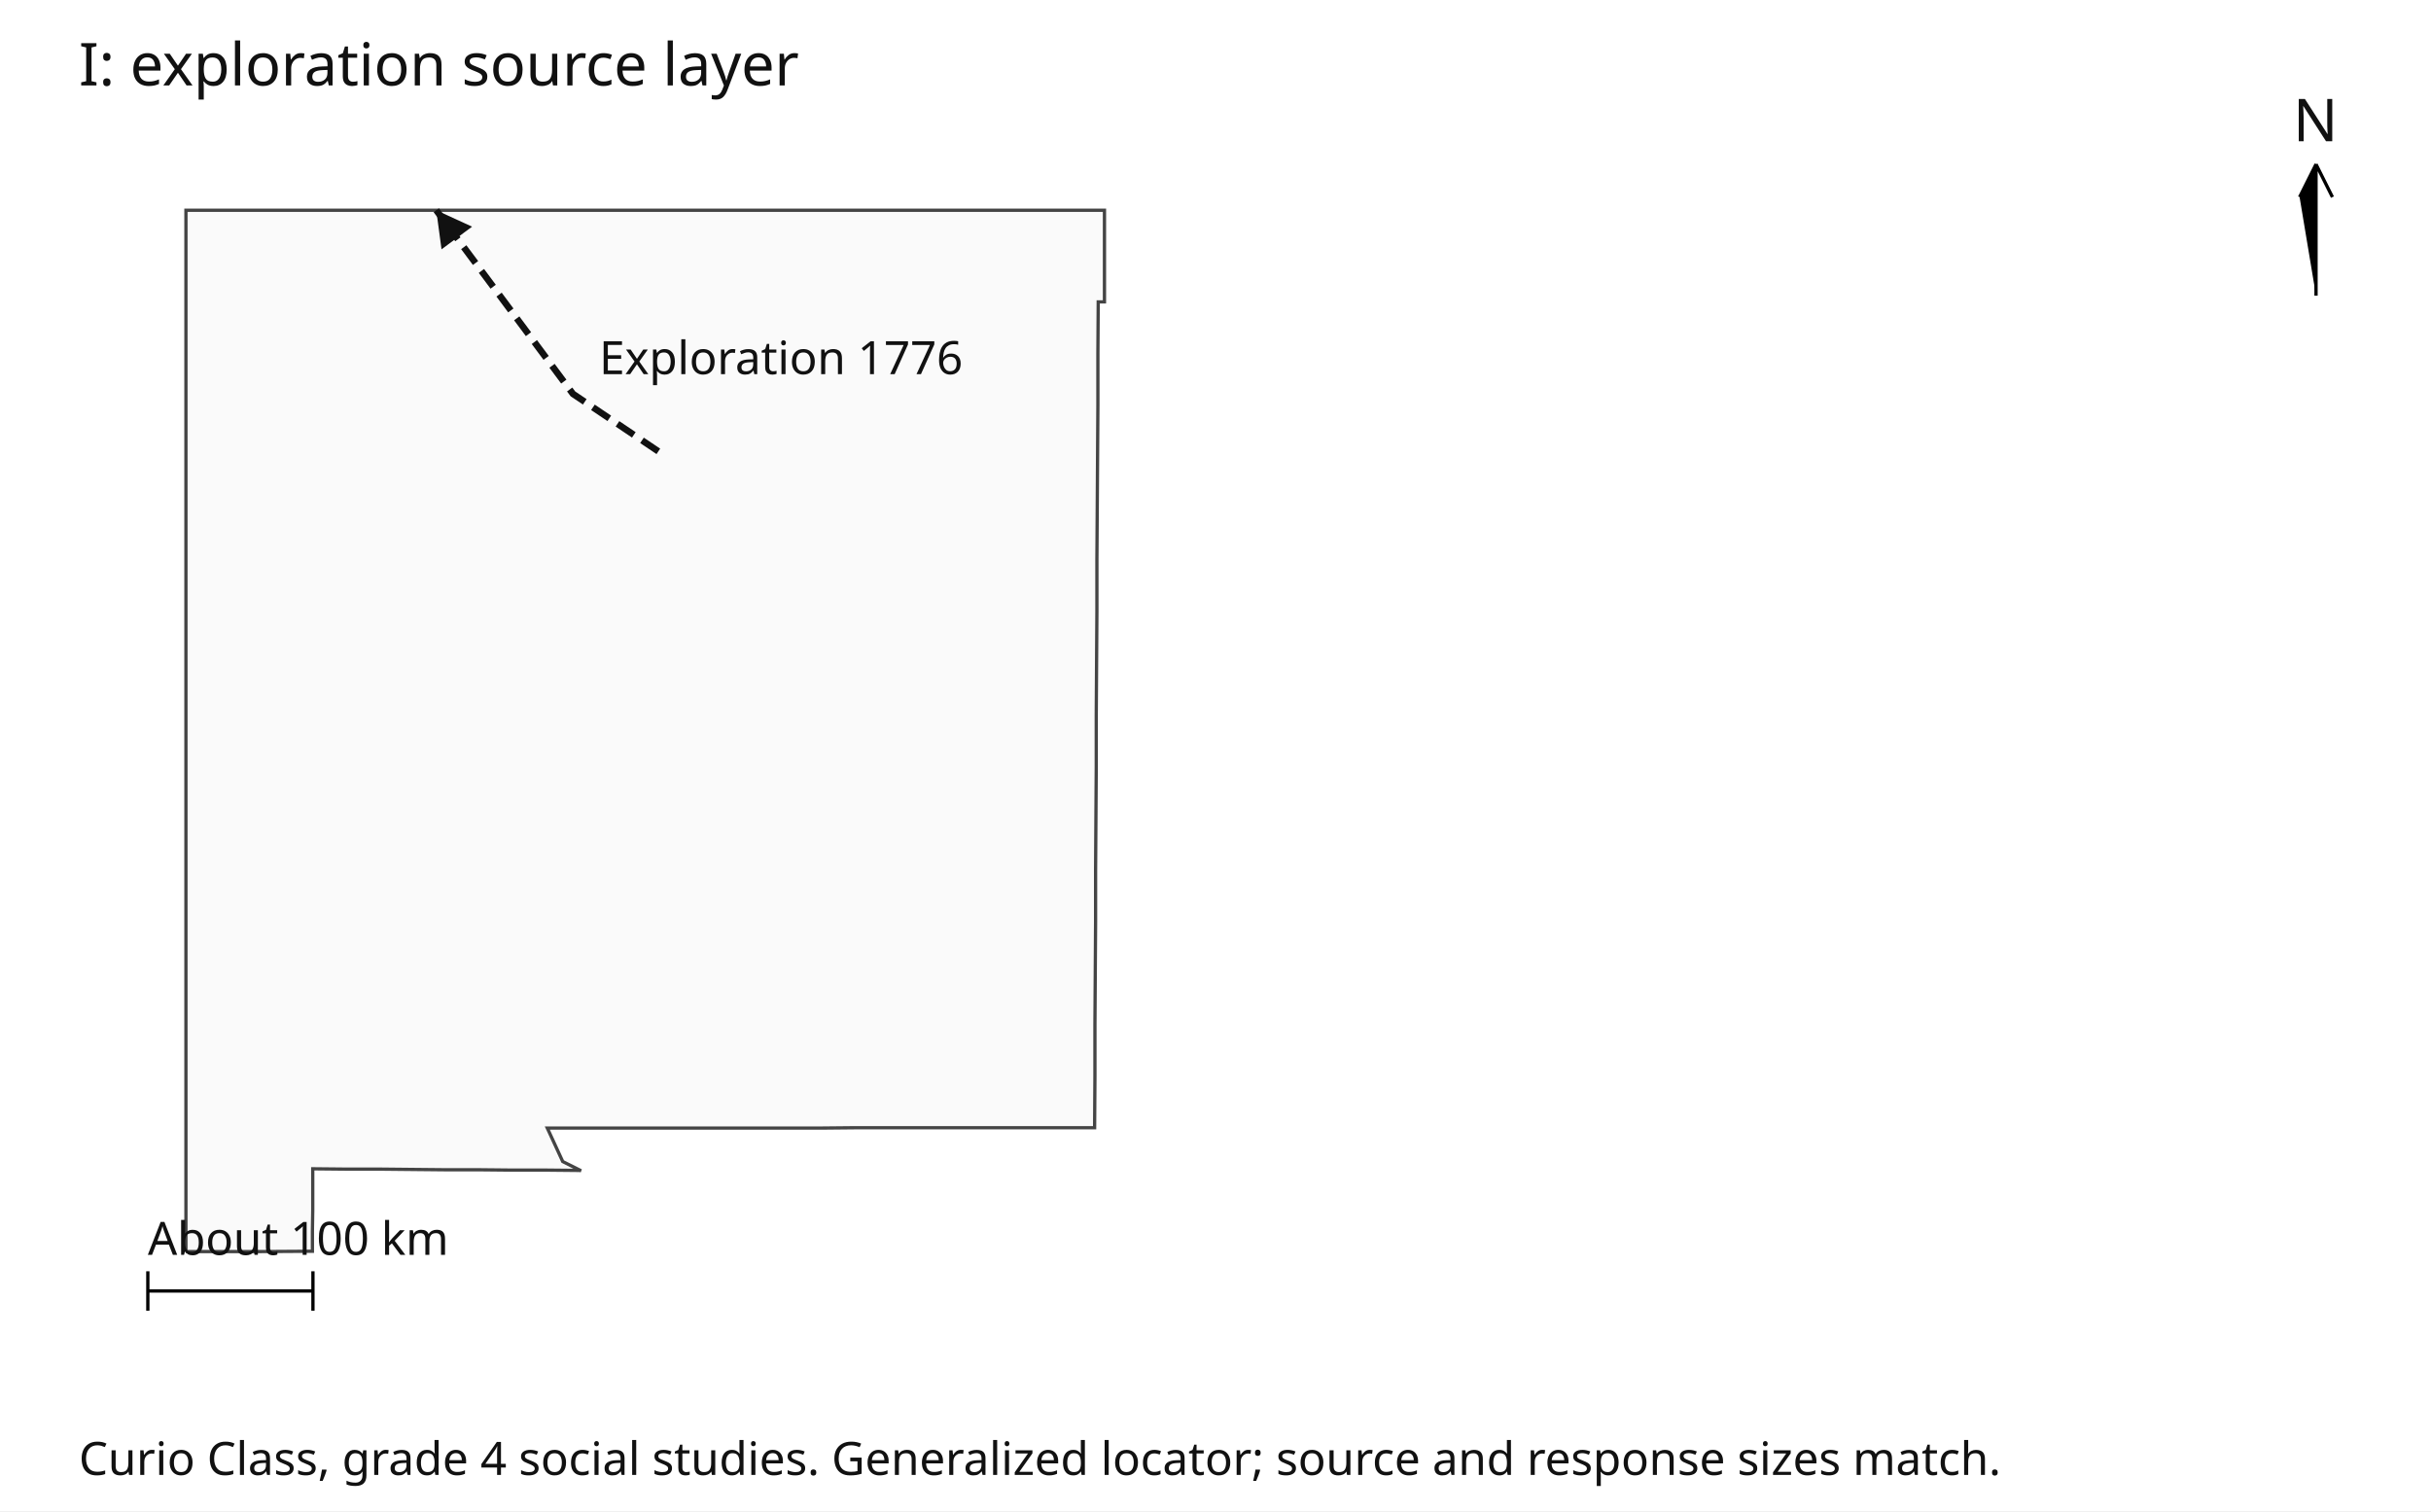
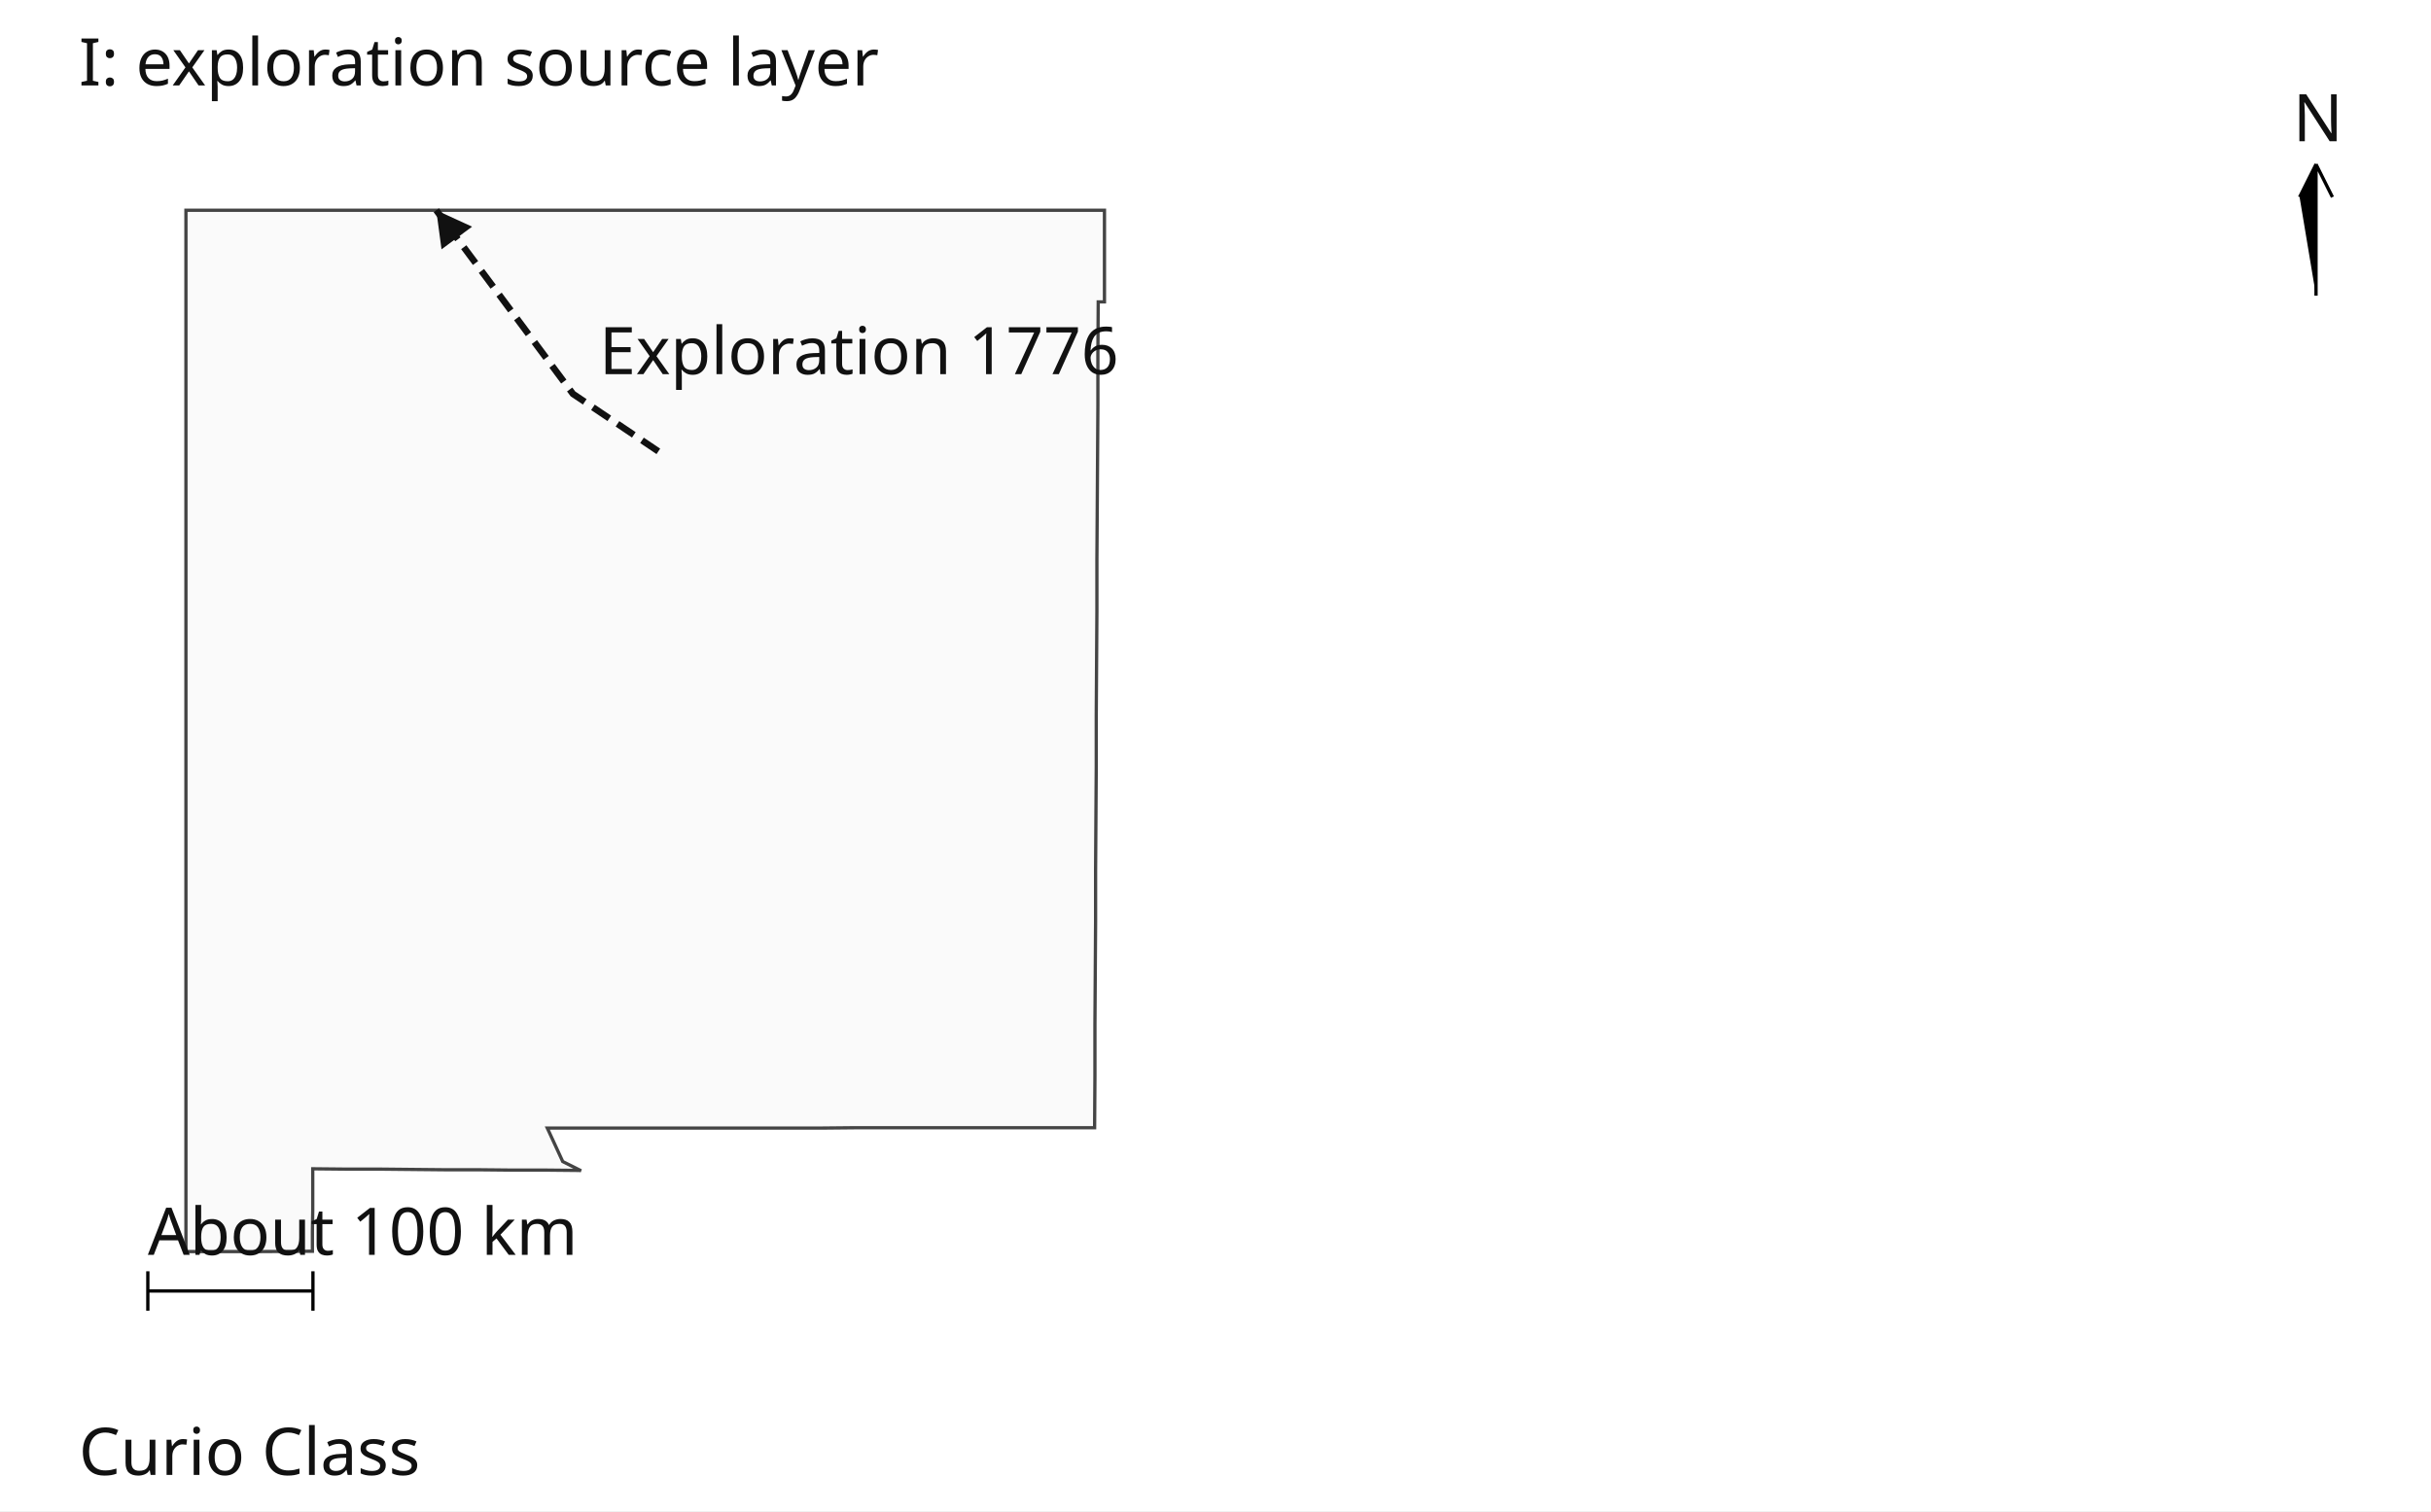
<svg xmlns="http://www.w3.org/2000/svg" width="7.4in" height="4.6in" viewBox="0 0 740 460">
  <rect width="740" height="460" fill="white" />
-   <style>text{font:18px sans-serif;fill:#111} .small{font:14px sans-serif}</style>
+   <style>text{font:20px sans-serif;fill:#111} .small{font:20px sans-serif}</style>
  <text x="24" y="26">I: exploration source layer</text>
  <path d="M56.6,381.0 L56.6,361.2 L56.6,341.4 L56.6,321.5 L56.6,301.7 L56.6,281.9 L56.6,262.1 L56.6,242.3 L56.6,222.5 L56.6,202.7 L56.6,182.9 L56.6,163.0 L56.6,143.2 L56.6,123.4 L56.6,103.6 L56.6,83.8 L56.6,64.0 L74.1,64.0 L91.6,64.0 L109.0,64.0 L126.5,64.0 L144.0,64.0 L161.5,64.0 L178.9,64.0 L196.4,64.0 L213.9,64.0 L231.4,64.0 L248.8,64.0 L266.3,64.0 L283.8,64.0 L301.2,64.0 L318.7,64.0 L336.2,64.0 L336.2,71.0 L336.2,77.9 L336.2,84.9 L336.2,91.9 L334.3,91.9 L334.2,107.6 L334.2,123.4 L334.1,139.1 L334.0,154.8 L333.9,170.5 L333.9,186.2 L333.8,201.9 L333.7,217.6 L333.7,233.3 L333.6,249.0 L333.5,264.8 L333.5,280.5 L333.4,296.2 L333.3,311.9 L333.3,327.6 L333.2,343.3 L322.8,343.3 L312.4,343.3 L302.0,343.3 L291.6,343.3 L281.2,343.3 L270.8,343.3 L260.4,343.3 L250.0,343.4 L239.6,343.4 L229.3,343.4 L218.9,343.4 L208.5,343.4 L198.1,343.4 L187.7,343.4 L177.3,343.4 L166.9,343.4 L166.6,343.4 L171.3,353.6 L171.3,353.6 L176.9,356.4 L176.5,356.3 L166.4,356.2 L156.2,356.2 L146.0,356.1 L135.9,356.1 L125.7,356.0 L115.6,355.9 L105.4,355.9 L95.2,355.8 L95.2,362.1 L95.2,368.4 L95.1,374.7 L95.1,380.9 L78.8,381.0 L62.4,381.0 L56.6,381.0" fill="#fafafa" stroke="#444" stroke-width="1" />
  <path d="M200.4,137.4 L174.4,119.9 L132.8,64.0" fill="none" stroke="#111" stroke-width="2" stroke-dasharray="6 3" />
  <polygon points="132.8,64.0 143.7,69.0 134.4,75.9" fill="#111" />
  <text x="182.4" y="113.9" class="small">Exploration 1776</text>
  <path d="M45 393h50.26 M45 387v12 M95.26 387v12" stroke="black" fill="none" />
  <text x="45" y="382" class="small">About 100 km</text>
  <path d="M705 90v-40l-5 10m5-10l5 10" stroke="black" />
  <text x="698" y="43">N</text>
-   <text x="24" y="449" class="small">Curio Class, grade 4 social studies. Generalized locator; source and response sizes match.</text>
+   <text x="24" y="449" class="small">Curio Class</text>
</svg>
